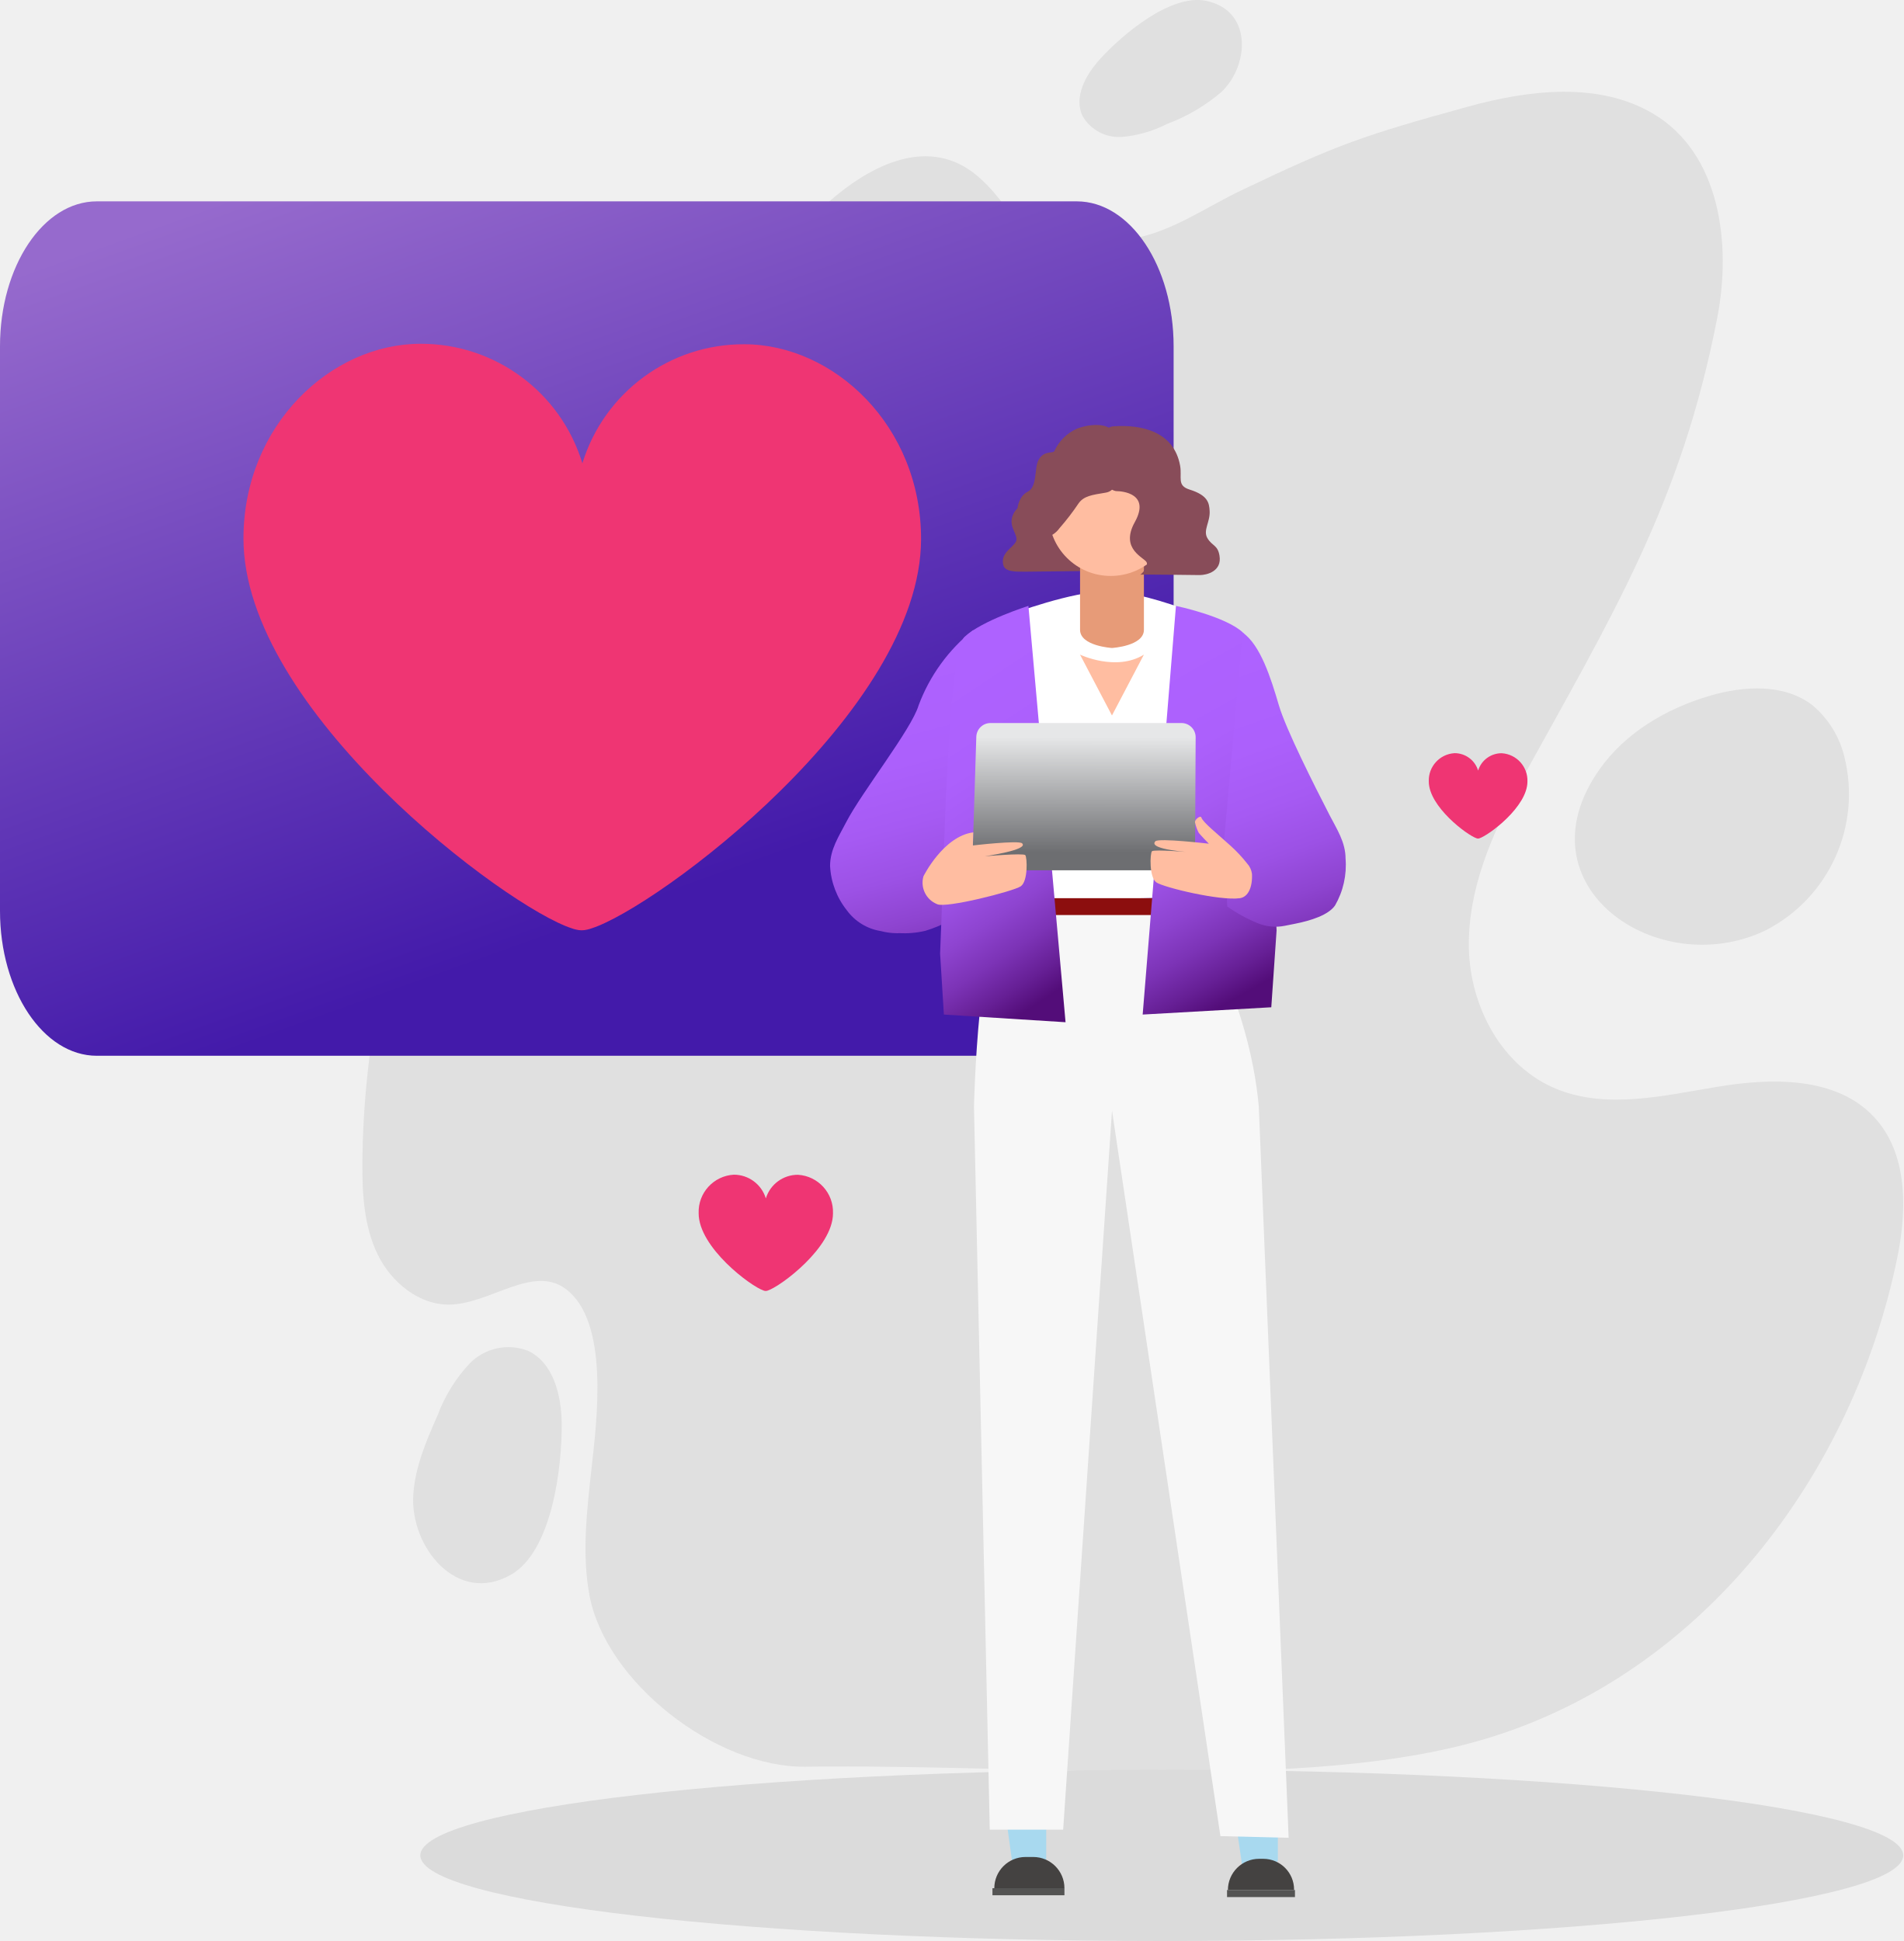
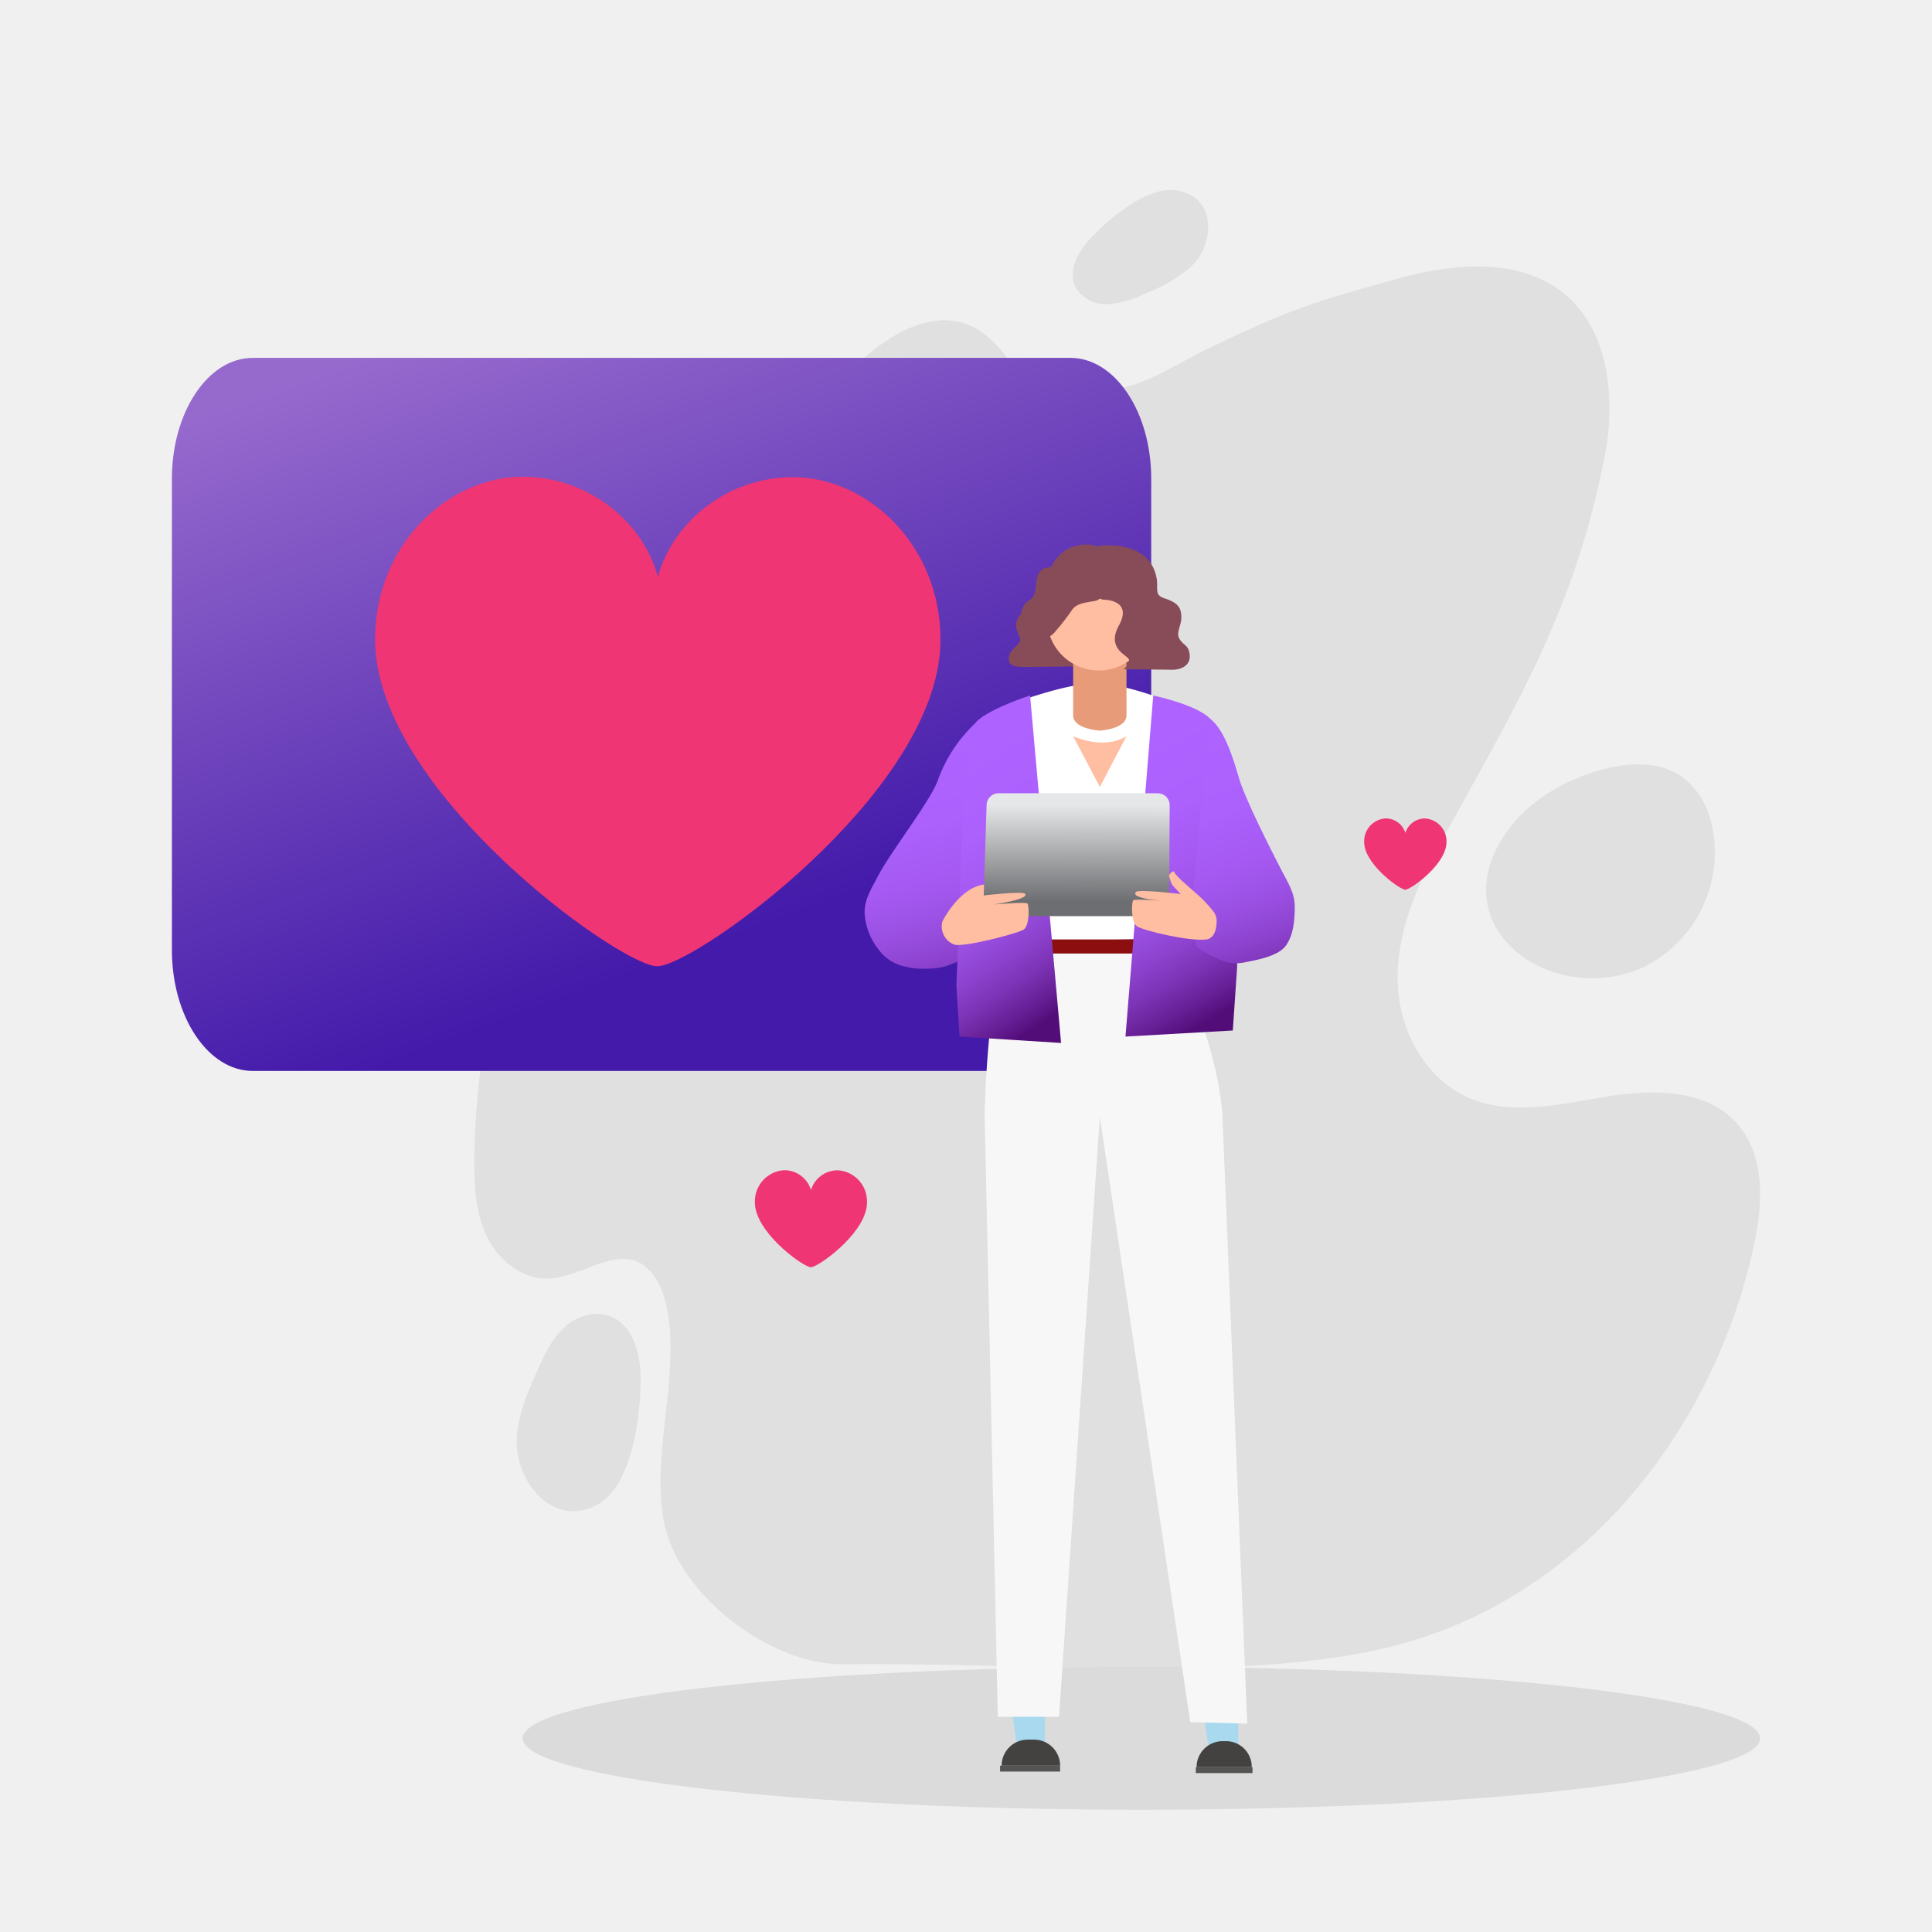
- <svg xmlns="http://www.w3.org/2000/svg" xmlns:xlink="http://www.w3.org/1999/xlink" width="226.499" height="231.025" viewBox="0 0 226.499 231.025">
+ <svg xmlns="http://www.w3.org/2000/svg" xmlns:xlink="http://www.w3.org/1999/xlink" width="295" height="295" viewBox="0 0 295 295">
  <defs>
    <linearGradient id="a" x1="0.236" y1="-0.028" x2="0.64" y2="0.78" gradientUnits="objectBoundingBox">
      <stop offset="0" stop-color="#966acd" />
      <stop offset="1" stop-color="#431aaa" />
    </linearGradient>
    <linearGradient id="b" x1="0.45" y1="0.003" x2="0.618" y2="1.319" gradientUnits="objectBoundingBox">
      <stop offset="0.08" stop-color="#ae62ff" />
      <stop offset="0.33" stop-color="#ac60fc" />
      <stop offset="0.484" stop-color="#a65af3" />
      <stop offset="0.613" stop-color="#9c51e5" />
      <stop offset="0.727" stop-color="#8e44d0" />
      <stop offset="0.832" stop-color="#7c33b6" />
      <stop offset="0.929" stop-color="#661f95" />
      <stop offset="1" stop-color="#530d79" />
    </linearGradient>
    <linearGradient id="c" x1="0.326" y1="0.047" x2="0.518" y2="1.006" xlink:href="#b" />
    <linearGradient id="d" x1="0.34" y1="0.018" x2="0.519" y2="0.994" xlink:href="#b" />
    <linearGradient id="e" x1="0.501" y1="0.023" x2="0.499" y2="1.091" gradientUnits="objectBoundingBox">
      <stop offset="0.068" stop-color="#e6e7e8" />
      <stop offset="0.804" stop-color="#6d6e71" />
    </linearGradient>
    <linearGradient id="f" x1="0.376" y1="-0.083" x2="0.574" y2="1.274" xlink:href="#b" />
  </defs>
-   <g transform="translate(43.123 0)">
-     <path d="M-360.386-1261.506a39.69,39.69,0,0,0-4.538,6.966,108.389,108.389,0,0,0-11.537,47.611c-.025,3.74.175,7.6,1.8,10.973s5,6.143,8.734,6.006c4.747-.174,9.754-4.691,13.6-1.908,5.338,3.86,3.743,15.864,3.149,21.3-.551,5.055-1.186,10.193-.259,15.192,1.926,10.375,15.047,20.545,25.681,20.421,27.434-.35,59.609,3.016,80.788-3.266,25.955-7.7,43.9-31.47,49.18-57.356,1.213-5.948,1.247-12.887-3.222-17.162-4.555-4.358-11.9-4.192-18.236-3.138s-13.054,2.667-18.99.3c-6.647-2.651-10.4-9.871-10.543-16.788s2.7-13.569,6.069-19.682c10.971-19.9,19.205-33.232,23.492-55.375,1.714-8.854.329-19.574-7.649-24.293-6.438-3.808-14.73-2.836-22-.832-12.411,3.422-15.41,4.436-26.975,9.957-4.122,1.968-8.253,4.9-12.776,5.714s-9.32,2.364-12.627-.712c-2.628-2.444-3.042-4-5.7-6.42-10.736-9.788-26.842,10.275-29.514,19.365-1.788,6.08-7.92,12.439-9.882,18.465C-345.841-1275.375-354.1-1269.39-360.386-1261.506Z" transform="translate(376.463 1345.225)" fill="#e0e0e0" />
-     <path d="M-53.894-1368.215c-1.662,1.841-3.094,4.454-2.049,6.7a5,5,0,0,0,4.69,2.517,14.447,14.447,0,0,0,5.377-1.545,21.422,21.422,0,0,0,6.5-3.828c3.331-3.21,3.656-9.755-1.907-10.838C-45.525-1376.031-51.315-1371.072-53.894-1368.215Z" transform="translate(141.636 1375.297)" fill="#e0e0e0" />
-     <path d="M-336.107-764.8c-.038-3.316-1-7.224-4.051-8.619a6.451,6.451,0,0,0-6.856,1.477,18.221,18.221,0,0,0-3.859,6.222c-1.351,3.035-2.7,6.159-2.9,9.524-.356,6.157,5.236,13.126,11.651,9.429C-337.227-749.581-336.048-759.648-336.107-764.8Z" transform="translate(359.83 934.179)" fill="#e0e0e0" />
-     <path d="M167.807-1058.218c3.087-4.393,7.983-7.279,13.136-8.788,4.088-1.2,8.882-1.474,12.246,1.14a11.554,11.554,0,0,1,3.774,6.1,18.235,18.235,0,0,1-9.359,20.676C174.74-1032.913,158.081-1044.38,167.807-1058.218Z" transform="translate(-20.597 1149.822)" fill="#e0e0e0" />
-   </g>
-   <g transform="translate(0 23.968)">
-     <ellipse cx="88.238" cy="10.189" rx="88.238" ry="10.189" transform="translate(50.022 186.679)" fill="#dbdbdb" />
-     <path d="M-492.618-1183.68h-42.029c-6.364,0-11.522-7.724-11.522-17.249v-67.2c0-9.525,5.158-17.247,11.522-17.247h116.623c6.364,0,11.523,7.722,11.523,17.247v67.2c0,9.525-5.159,17.249-11.523,17.249h-74.595Z" transform="translate(546.169 1285.374)" fill="url(#a)" />
-     <path d="M-356.822-1198.517c.02-13.516-10.391-23.192-21.024-23.208a20.063,20.063,0,0,0-19.282,14.171,20.063,20.063,0,0,0-19.24-14.228c-10.633-.016-21.072,9.628-21.093,23.145-.03,20.482,31.354,43.975,39.1,46.439a3.35,3.35,0,0,0,.455.133,2.927,2.927,0,0,0,.638.093c.019,0,.036-.006.055-.007s.035.007.055.007a3,3,0,0,0,.639-.091,3.38,3.38,0,0,0,.456-.132C-388.306-1154.636-356.853-1178.036-356.822-1198.517Z" transform="translate(466.435 1238.732)" fill="#ef3573" />
-     <path d="M-218.248-846.134a4.439,4.439,0,0,0-4.168-4.6,3.978,3.978,0,0,0-3.823,2.81,3.977,3.977,0,0,0-3.814-2.821,4.439,4.439,0,0,0-4.182,4.589c-.006,4.061,6.216,8.718,7.752,9.207a.648.648,0,0,0,.09.026.573.573,0,0,0,.127.018h.022a.584.584,0,0,0,.127-.018.677.677,0,0,0,.09-.026C-224.49-837.434-218.254-842.073-218.248-846.134Z" transform="translate(317.379 966.593)" fill="#ef3573" />
-     <path d="M103.494-1035.585a3.26,3.26,0,0,0-3.061-3.38,2.922,2.922,0,0,0-2.808,2.064,2.921,2.921,0,0,0-2.8-2.072,3.26,3.26,0,0,0-3.071,3.37c0,2.982,4.566,6.4,5.694,6.763a.5.5,0,0,0,.066.019.405.405,0,0,0,.093.013h.016a.417.417,0,0,0,.093-.013.507.507,0,0,0,.066-.019C98.909-1029.2,103.49-1032.6,103.494-1035.585Z" transform="translate(78.281 1104.649)" fill="#ef3573" />
-     <g transform="translate(98.791 26.611)">
-       <path d="M-96.392-559.27l.579,4.169,2.172,1.977,1.871-2.411v-3.736Z" transform="translate(117.486 726.197)" fill="#a8d9ef" />
-       <path d="M6.057-558.449l.612,4.169L8.963-552.3l1.977-2.411v-3.736Z" transform="translate(42.344 725.594)" fill="#a8d9ef" />
-       <g transform="translate(0)">
-         <path d="M-158.5-1069.232l0-24.734a20.757,20.757,0,0,0-6.5,8.963c-.833,2.839-6.795,10.362-8.638,13.943-.838,1.627-1.9,3.2-1.9,5.174a9.238,9.238,0,0,0,1.994,5.277,6.2,6.2,0,0,0,4.008,2.469,8,8,0,0,0,2.008.264c.075,0,.147-.009.222-.011a10.964,10.964,0,0,0,3.1-.274,15,15,0,0,0,5.353-2.9l.267-6.331Z" transform="translate(175.531 1118.374)" fill="url(#b)" />
-         <g transform="translate(11.046)">
-           <g transform="translate(0 19.746)">
-             <g transform="translate(5.842)">
-               <path d="M-85.532-1075l2.4-14.428c3.041-2.873,3.21-7.434,3.21-9.462v-7.6s-10.626-4.922-16.289-4.966c-4.411.26-10.1,2.308-13.312,3.491a3.605,3.605,0,0,0-2.5,3.384v5.526c-1.014,5.914,3.548,9.8,3.548,9.8l.605,14.713Z" transform="translate(112.169 1111.454)" fill="#fff" />
+   <g transform="translate(-180 -2798)">
+     <g transform="translate(206.25 2826.987)">
+       <g transform="translate(46.169 0)">
+         <path d="M-359.25-1256.364a42.492,42.492,0,0,0-4.859,7.458,116.045,116.045,0,0,0-12.352,50.975c-.027,4,.187,8.141,1.926,11.748s5.35,6.577,9.351,6.43c5.082-.186,10.443-5.022,14.565-2.042,5.715,4.133,4.007,16.985,3.372,22.808-.59,5.412-1.27,10.913-.277,16.265,2.062,11.108,16.11,22,27.495,21.864,29.372-.375,63.821,3.229,86.495-3.5,27.788-8.242,47-33.693,52.654-61.408,1.3-6.368,1.335-13.8-3.45-18.374-4.877-4.666-12.745-4.489-19.524-3.36s-13.977,2.855-20.331.32c-7.116-2.839-11.135-10.568-11.288-17.974s2.89-14.527,6.5-21.072c11.746-21.306,20.562-35.58,25.152-59.287,1.835-9.479.353-20.957-8.189-26.009-6.893-4.077-15.771-3.036-23.55-.891-13.288,3.664-16.5,4.749-28.88,10.66-4.413,2.107-8.836,5.243-13.678,6.118s-9.978,2.531-13.519-.762c-2.814-2.617-3.256-4.28-6.1-6.873-11.494-10.479-28.738,11-31.6,20.733-1.914,6.51-8.48,13.317-10.58,19.77C-343.678-1271.212-352.525-1264.805-359.25-1256.364Z" transform="translate(376.463 1345.997)" fill="#e0e0e0" />
+         <path d="M-53.724-1367.715c-1.779,1.971-3.313,4.769-2.194,7.177a5.348,5.348,0,0,0,5.021,2.695,15.467,15.467,0,0,0,5.757-1.654,22.938,22.938,0,0,0,6.959-4.1c3.566-3.437,3.914-10.444-2.042-11.6C-44.764-1376.083-50.963-1370.774-53.724-1367.715Z" transform="translate(147.664 1375.297)" fill="#e0e0e0" />
+         <path d="M-334.859-764.154c-.041-3.551-1.069-7.734-4.337-9.228-2.474-1.131-5.412-.2-7.34,1.581s-3.058,4.249-4.132,6.661c-1.446,3.25-2.893,6.594-3.1,10.2-.381,6.592,5.606,14.053,12.474,10.1C-336.058-747.865-334.795-758.643-334.859-764.154Z" transform="translate(360.257 945.504)" fill="#e0e0e0" />
+         <path d="M168.013-1057.535c3.305-4.7,8.547-7.793,14.064-9.409,4.377-1.281,9.51-1.578,13.111,1.221a12.37,12.37,0,0,1,4.041,6.532,19.523,19.523,0,0,1-10.02,22.136C175.436-1030.443,157.6-1042.72,168.013-1057.535Z" transform="translate(-10.404 1155.611)" fill="#e0e0e0" />
+       </g>
+       <g transform="translate(0 25.662)">
+         <ellipse cx="94.472" cy="10.909" rx="94.472" ry="10.909" transform="translate(53.555 199.867)" fill="#dbdbdb" />
+         <path d="M-488.835-1176.5h-45c-6.814,0-12.336-8.269-12.336-18.467v-71.946c0-10.2,5.523-18.465,12.336-18.465h124.862c6.814,0,12.337,8.268,12.337,18.465v71.946c0,10.2-5.523,18.467-12.337,18.467h-79.864Z" transform="translate(546.169 1285.374)" fill="url(#a)" />
+         <path d="M-351.125-1196.874c.021-14.471-11.125-24.83-22.509-24.847-9.578-.014-18.147,6.37-20.644,15.172-2.47-8.81-11.02-15.219-20.6-15.233-11.384-.017-22.561,10.308-22.583,24.78-.033,21.929,33.569,47.081,41.864,49.72a3.6,3.6,0,0,0,.487.142,3.127,3.127,0,0,0,.683.1c.021,0,.038-.006.059-.007s.037.008.059.008a3.2,3.2,0,0,0,.684-.1,3.614,3.614,0,0,0,.488-.141C-384.834-1149.892-351.158-1174.945-351.125-1196.874Z" transform="translate(468.482 1239.929)" fill="#ef3573" />
+         <path d="M-217.119-845.808a4.753,4.753,0,0,0-4.462-4.926,4.259,4.259,0,0,0-4.093,3.008,4.258,4.258,0,0,0-4.084-3.02,4.752,4.752,0,0,0-4.477,4.913c-.006,4.347,6.655,9.334,8.3,9.857a.692.692,0,0,0,.1.028.611.611,0,0,0,.136.02h.023a.626.626,0,0,0,.136-.019.731.731,0,0,0,.1-.028C-223.8-836.494-217.126-841.461-217.119-845.808Z" transform="translate(323.252 974.777)" fill="#ef3573" />
+         <path d="M104.324-1035.346a3.491,3.491,0,0,0-3.277-3.618,3.128,3.128,0,0,0-3.006,2.209,3.127,3.127,0,0,0-3-2.218,3.49,3.49,0,0,0-3.288,3.608c0,3.193,4.888,6.856,6.1,7.24a.543.543,0,0,0,.071.021.434.434,0,0,0,.1.014h.017a.446.446,0,0,0,.1-.014.518.518,0,0,0,.071-.021C99.415-1028.5,104.319-1032.153,104.324-1035.346Z" transform="translate(90.293 1109.289)" fill="#ef3573" />
+         <g transform="translate(105.77 28.491)">
+           <path d="M-96.392-559.27l.62,4.464,2.325,2.117,2-2.581v-4Z" transform="translate(118.976 737.989)" fill="#a8d9ef" />
+           <path d="M6.057-558.449l.655,4.464,2.457,2.117,2.116-2.581v-4Z" transform="translate(45.763 737.402)" fill="#a8d9ef" />
+           <g transform="translate(0)">
+             <path d="M-157.3-1067.485l0-26.481a22.223,22.223,0,0,0-6.956,9.6c-.892,3.04-7.275,11.094-9.248,14.928-.9,1.742-2.035,3.426-2.035,5.539a9.891,9.891,0,0,0,2.135,5.65,6.637,6.637,0,0,0,4.291,2.644,8.556,8.556,0,0,0,2.15.283c.08,0,.158-.01.238-.012a11.739,11.739,0,0,0,3.321-.293,16.063,16.063,0,0,0,5.731-3.1l.285-6.779Z" transform="translate(175.531 1120.098)" fill="url(#b)" />
+             <g transform="translate(11.827)">
+               <g transform="translate(0 21.141)">
+                 <g transform="translate(6.255)">
+                   <path d="M-83.651-1072.42l2.571-15.447c3.256-3.075,3.437-7.959,3.437-10.13v-8.14s-11.377-5.27-17.44-5.317c-4.723.278-10.814,2.471-14.252,3.737a3.86,3.86,0,0,0-2.676,3.623v5.916c-1.086,6.332,3.8,10.492,3.8,10.492l.648,15.753Z" transform="translate(112.169 1111.454)" fill="#fff" />
+                 </g>
+                 <g transform="translate(6.498 39.924)">
+                   <path d="M-75.022-945.748l3.8,93.173-8.693-.217L-93.729-945.25l-6.225,91.638h-9.352l-2.01-92.136s.524-23.776,4.331-25.03,23.287-.607,23.287-.607S-76.26-959.678-75.022-945.748Z" transform="translate(111.317 971.552)" fill="#f7f7f7" />
+                 </g>
+                 <rect width="16.949" height="2.148" transform="translate(14.487 39.164)" fill="#8c0e0e" />
+                 <g transform="translate(2.188 1.915)">
+                   <path d="M-125.941-1052.665l15.5.978-4.732-53.056s-5.93,1.873-8.134,3.947-2.6,29.114-3.116,40.362Z" transform="translate(126.422 1104.742)" fill="url(#c)" />
+                 </g>
+                 <g transform="translate(28.002 1.915)">
+                   <path d="M-18.907-1063.385c-.513-11.248-2.074-35.882-4.277-37.956s-8.541-3.4-8.541-3.4l-4.239,52.078,16.388-.928Z" transform="translate(35.965 1104.742)" fill="url(#d)" />
+                 </g>
+                 <path d="M-63.949-1082.969s4.609,2.189,8.141,0l-4.07,7.753Z" transform="translate(83.965 1091.098)" fill="#ffbda1" />
+                 <g transform="translate(6.234 16.844)">
+                   <path d="M-112.127-1036.424l.449-14.253a1.808,1.808,0,0,1,1.807-1.75h24.337a1.808,1.808,0,0,1,1.808,1.816l-.083,16.945h-28.433Z" transform="translate(112.243 1052.428)" fill="url(#e)" />
+                 </g>
+                 <path d="M4.778-1055.764a19.445,19.445,0,0,1-3.942-2.154L.551-1064.7l-.084-1.97L2.8-1092.821c2.261,1.547,3.6,5.785,4.624,9.269.892,3.039,4.488,10.165,6.462,14,.9,1.743,2.035,3.426,2.035,5.539,0,2.167-.183,4.3-1.341,5.966-.844,1.217-3.06,1.929-5.085,2.327l-1.293.258A5.993,5.993,0,0,1,4.778-1055.764Z" transform="translate(37.931 1098.138)" fill="url(#f)" />
+                 <path d="M-134.025-998.006s2.525-5.108,6.346-5.6l-.046,1.667s5.819-.68,6.267-.275c.929.842-4.76,1.654-4.76,1.654s4.924-.423,5.169-.147.374,3.34-.584,3.978-9.548,2.827-10.651,2.27A2.948,2.948,0,0,1-134.025-998.006Z" transform="translate(134.088 1034.384)" fill="#ffbda1" />
+                 <path d="M-19.548-1003.284a2.456,2.456,0,0,0-.626-1.342,18.181,18.181,0,0,0-2.082-2.228c-1.626-1.481-3.545-2.993-3.74-3.613-.109-.346-.913.292-.8.638a5.409,5.409,0,0,0,.437,1.249c.206.315,1.321,1.441,1.321,1.441s-6.4-.744-6.816-.309c-1.045,1.083,4.731,1.422,4.731,1.422s-4.924-.423-5.169-.148-.374,3.34.584,3.979,8.058,2.359,10.612,2C-20.041-1000.342-19.473-1001.56-19.548-1003.284Z" transform="translate(61.471 1039.357)" fill="#ffbda1" />
+               </g>
+               <g transform="translate(10.179)">
+                 <path d="M-90.47-1168.419s-.989-.508-2.306,1.214c-1.3,1.7-.733,2.332-1.645,3.243-.81.81-2.128.608-2.736,2.128s.81,2.533.405,3.344-1.957,1.425-1.621,2.938c.2.912,1.418.9,2.736.9s17.02-.2,17.02-.2Z" transform="translate(98.42 1173.354)" fill="#884c59" />
+                 <path d="M-59.879-1117.314h0s-4.07-.239-4.07-2.317v-10.211h8.141v10.211C-55.808-1117.554-59.879-1117.314-59.879-1117.314Z" transform="translate(73.786 1145.736)" fill="#e79b78" />
+                 <path d="M-62.037-1165.485a7.985,7.985,0,0,1-8,7.881,7.881,7.881,0,0,1-7.881-7.881,7.881,7.881,0,0,1,7.881-7.881A7.985,7.985,0,0,1-62.037-1165.485Z" transform="translate(83.77 1176.839)" fill="#ffbda1" />
+                 <path d="M-79.145-1180.974s.51,3.715-1.6,4.063c-1.777.293-2.787.426-3.452,1.354a31.2,31.2,0,0,1-2.45,3.173,3.073,3.073,0,0,1-4.025.89c-1.691-.744-1.957-4.565-.03-5.533,1.265-.636.807-3.026,1.387-4.07.7-1.253,1.864-.747,2.022-1.142a5.707,5.707,0,0,1,2.8-2.8C-83.447-1185.477-78.066-1187.011-79.145-1180.974Z" transform="translate(93.866 1185.537)" fill="#884c59" />
+                 <path d="M-56.211-1184.5a1.377,1.377,0,0,1,.987-.538c3.638-.264,7.739.687,8.511,5.017.269,1.509-.445,2.526,1.2,3.039,2.353.735,2.507,1.715,2.563,2.739.079,1.416-.884,2.456-.276,3.469s1.293.831,1.529,2.2c.346,2.009-1.6,2.489-2.519,2.491-.608,0-7.327-.1-7.58-.051.152-.051,1.034-.943.831-1.551s-3.472-1.632-1.522-5.145c2.034-3.661-1.621-3.951-2.33-3.951s-3.253-1.7-2.8-5.222A7.266,7.266,0,0,1-56.211-1184.5Z" transform="translate(69.302 1185.208)" fill="#884c59" />
+               </g>
            </g>
-             <g transform="translate(6.069 37.29)">
-               <path d="M-77.417-947.45l3.55,87.025-8.119-.2-12.9-86.358-5.814,85.591h-8.735l-1.878-86.057s.49-22.207,4.045-23.379,21.751-.567,21.751-.567S-78.573-960.462-77.417-947.45Z" transform="translate(111.317 971.552)" fill="#f7f7f7" />
-             </g>
-             <rect width="15.831" height="2.006" transform="translate(13.531 36.58)" fill="#8c0e0e" />
-             <g transform="translate(2.043 1.789)">
-               <path d="M-125.973-1056.1l14.479.913-4.42-49.555s-5.539,1.749-7.6,3.686-2.432,27.193-2.91,37.7Z" transform="translate(126.422 1104.742)" fill="url(#c)" />
-             </g>
-             <g transform="translate(26.154 1.789)">
-               <path d="M-20.033-1066.113c-.479-10.506-1.937-33.514-4-35.451s-7.977-3.177-7.977-3.177l-3.96,48.641,15.306-.867Z" transform="translate(35.965 1104.742)" fill="url(#d)" />
-             </g>
-             <path d="M-63.949-1082.969s4.3,2.045,7.6,0l-3.8,7.241Z" transform="translate(82.644 1090.561)" fill="#ffbda1" />
-             <g transform="translate(5.823 15.733)">
-               <path d="M-112.134-1037.48l.419-13.313a1.688,1.688,0,0,1,1.687-1.635H-87.3a1.688,1.688,0,0,1,1.688,1.7l-.078,15.827h-26.557Z" transform="translate(112.243 1052.428)" fill="url(#e)" />
-             </g>
-             <path d="M4.493-1058.209a18.161,18.161,0,0,1-3.682-2.012l-.266-6.331-.078-1.84,2.175-24.429c2.112,1.445,3.364,5.4,4.319,8.658.833,2.839,4.192,9.494,6.036,13.075.837,1.628,1.9,3.2,1.9,5.174a9.607,9.607,0,0,1-1.253,5.573c-.788,1.136-2.858,1.8-4.75,2.174l-1.208.241A5.6,5.6,0,0,1,4.493-1058.209Z" transform="translate(35.398 1097.788)" fill="url(#f)" />
-             <path d="M-134.029-998.376s2.359-4.771,5.927-5.231l-.043,1.557s5.435-.635,5.853-.256c.868.786-4.446,1.545-4.446,1.545s4.6-.4,4.828-.138.349,3.12-.545,3.716-8.918,2.64-9.948,2.12A2.754,2.754,0,0,1-134.029-998.376Z" transform="translate(134.088 1032.353)" fill="#ffbda1" />
-             <path d="M-20.4-1003.765a2.294,2.294,0,0,0-.585-1.254,16.979,16.979,0,0,0-1.945-2.081c-1.519-1.383-3.311-2.8-3.493-3.375-.1-.323-.853.273-.751.6a5.052,5.052,0,0,0,.408,1.166c.192.294,1.234,1.346,1.234,1.346s-5.975-.7-6.366-.289c-.976,1.012,4.419,1.328,4.419,1.328s-4.6-.4-4.828-.138-.349,3.12.545,3.716,7.526,2.2,9.912,1.87C-20.862-1001.016-20.331-1002.154-20.4-1003.765Z" transform="translate(59.558 1037.458)" fill="#ffbda1" />
          </g>
-           <g transform="translate(9.507)">
-             <path d="M-90.995-1168.424s-.924-.474-2.154,1.134c-1.213,1.586-.685,2.178-1.536,3.029-.757.757-1.987.568-2.555,1.987s.757,2.366.378,3.123-1.828,1.331-1.514,2.744c.189.852,1.325.841,2.555.841s15.9-.189,15.9-.189Z" transform="translate(98.42 1173.033)" fill="#884c59" />
-             <path d="M-60.147-1118.141h0s-3.8-.223-3.8-2.164v-9.537h7.6v9.537C-56.346-1118.364-60.147-1118.141-60.147-1118.141Z" transform="translate(73.137 1144.687)" fill="#e79b78" />
-             <path d="M-63.085-1166a7.458,7.458,0,0,1-7.474,7.361A7.361,7.361,0,0,1-77.92-1166a7.361,7.361,0,0,1,7.361-7.361A7.458,7.458,0,0,1-63.085-1166Z" transform="translate(83.384 1176.61)" fill="#ffbda1" />
-             <path d="M-80-1181.275s.476,3.47-1.5,3.795c-1.66.274-2.6.4-3.224,1.265A29.15,29.15,0,0,1-87-1173.252a2.87,2.87,0,0,1-3.759.831c-1.579-.7-1.828-4.264-.028-5.168,1.182-.594.754-2.826,1.3-3.8.65-1.171,1.741-.7,1.889-1.067a5.33,5.33,0,0,1,2.616-2.613C-84.014-1185.481-78.988-1186.914-80-1181.275Z" transform="translate(93.746 1185.537)" fill="#884c59" />
-             <path d="M-56.308-1184.536a1.287,1.287,0,0,1,.921-.5c3.4-.246,7.228.642,7.95,4.686.252,1.41-.415,2.359,1.12,2.839,2.2.687,2.341,1.6,2.394,2.558.074,1.323-.826,2.294-.258,3.24s1.207.776,1.428,2.055c.323,1.877-1.5,2.324-2.353,2.327-.568,0-6.843-.095-7.08-.047.142-.047.966-.881.776-1.449s-3.243-1.525-1.421-4.805c1.9-3.42-1.514-3.69-2.176-3.69s-3.038-1.587-2.619-4.878A6.786,6.786,0,0,1-56.308-1184.536Z" transform="translate(68.535 1185.2)" fill="#884c59" />
+           <g transform="translate(20.683 182.487)">
+             <path d="M-93.292-542.09h-8.936a3.976,3.976,0,0,1,3.976-3.976h.984a3.976,3.976,0,0,1,3.976,3.976Z" transform="translate(102.463 546.066)" fill="#444241" />
+             <path d="M3.976,0H4.5A3.927,3.927,0,0,1,8.431,3.927v.049a0,0,0,0,1,0,0H0a0,0,0,0,1,0,0v0A3.976,3.976,0,0,1,3.976,0Z" transform="translate(30 0.232)" fill="#444241" />
+             <rect width="9.171" height="0.901" transform="translate(0 3.976)" fill="#545453" />
+             <rect width="8.653" height="0.901" transform="translate(29.889 4.208)" fill="#545453" />
          </g>
        </g>
      </g>
-       <g transform="translate(19.319 170.446)">
-         <path d="M-93.882-542.352h-8.346a3.714,3.714,0,0,1,3.713-3.714h.919a3.714,3.714,0,0,1,3.713,3.714Z" transform="translate(102.448 546.066)" fill="#444241" />
-         <path d="M3.714,0h.493A3.668,3.668,0,0,1,7.875,3.668v.046a0,0,0,0,1,0,0H0a0,0,0,0,1,0,0v0A3.714,3.714,0,0,1,3.714,0Z" transform="translate(28.02 0.217)" fill="#444241" />
-         <rect width="8.566" height="0.842" transform="translate(0 3.714)" fill="#545453" />
-         <rect width="8.082" height="0.842" transform="translate(27.917 3.931)" fill="#545453" />
-       </g>
    </g>
+     <rect width="295" height="295" transform="translate(180 2798)" fill="none" />
  </g>
</svg>
